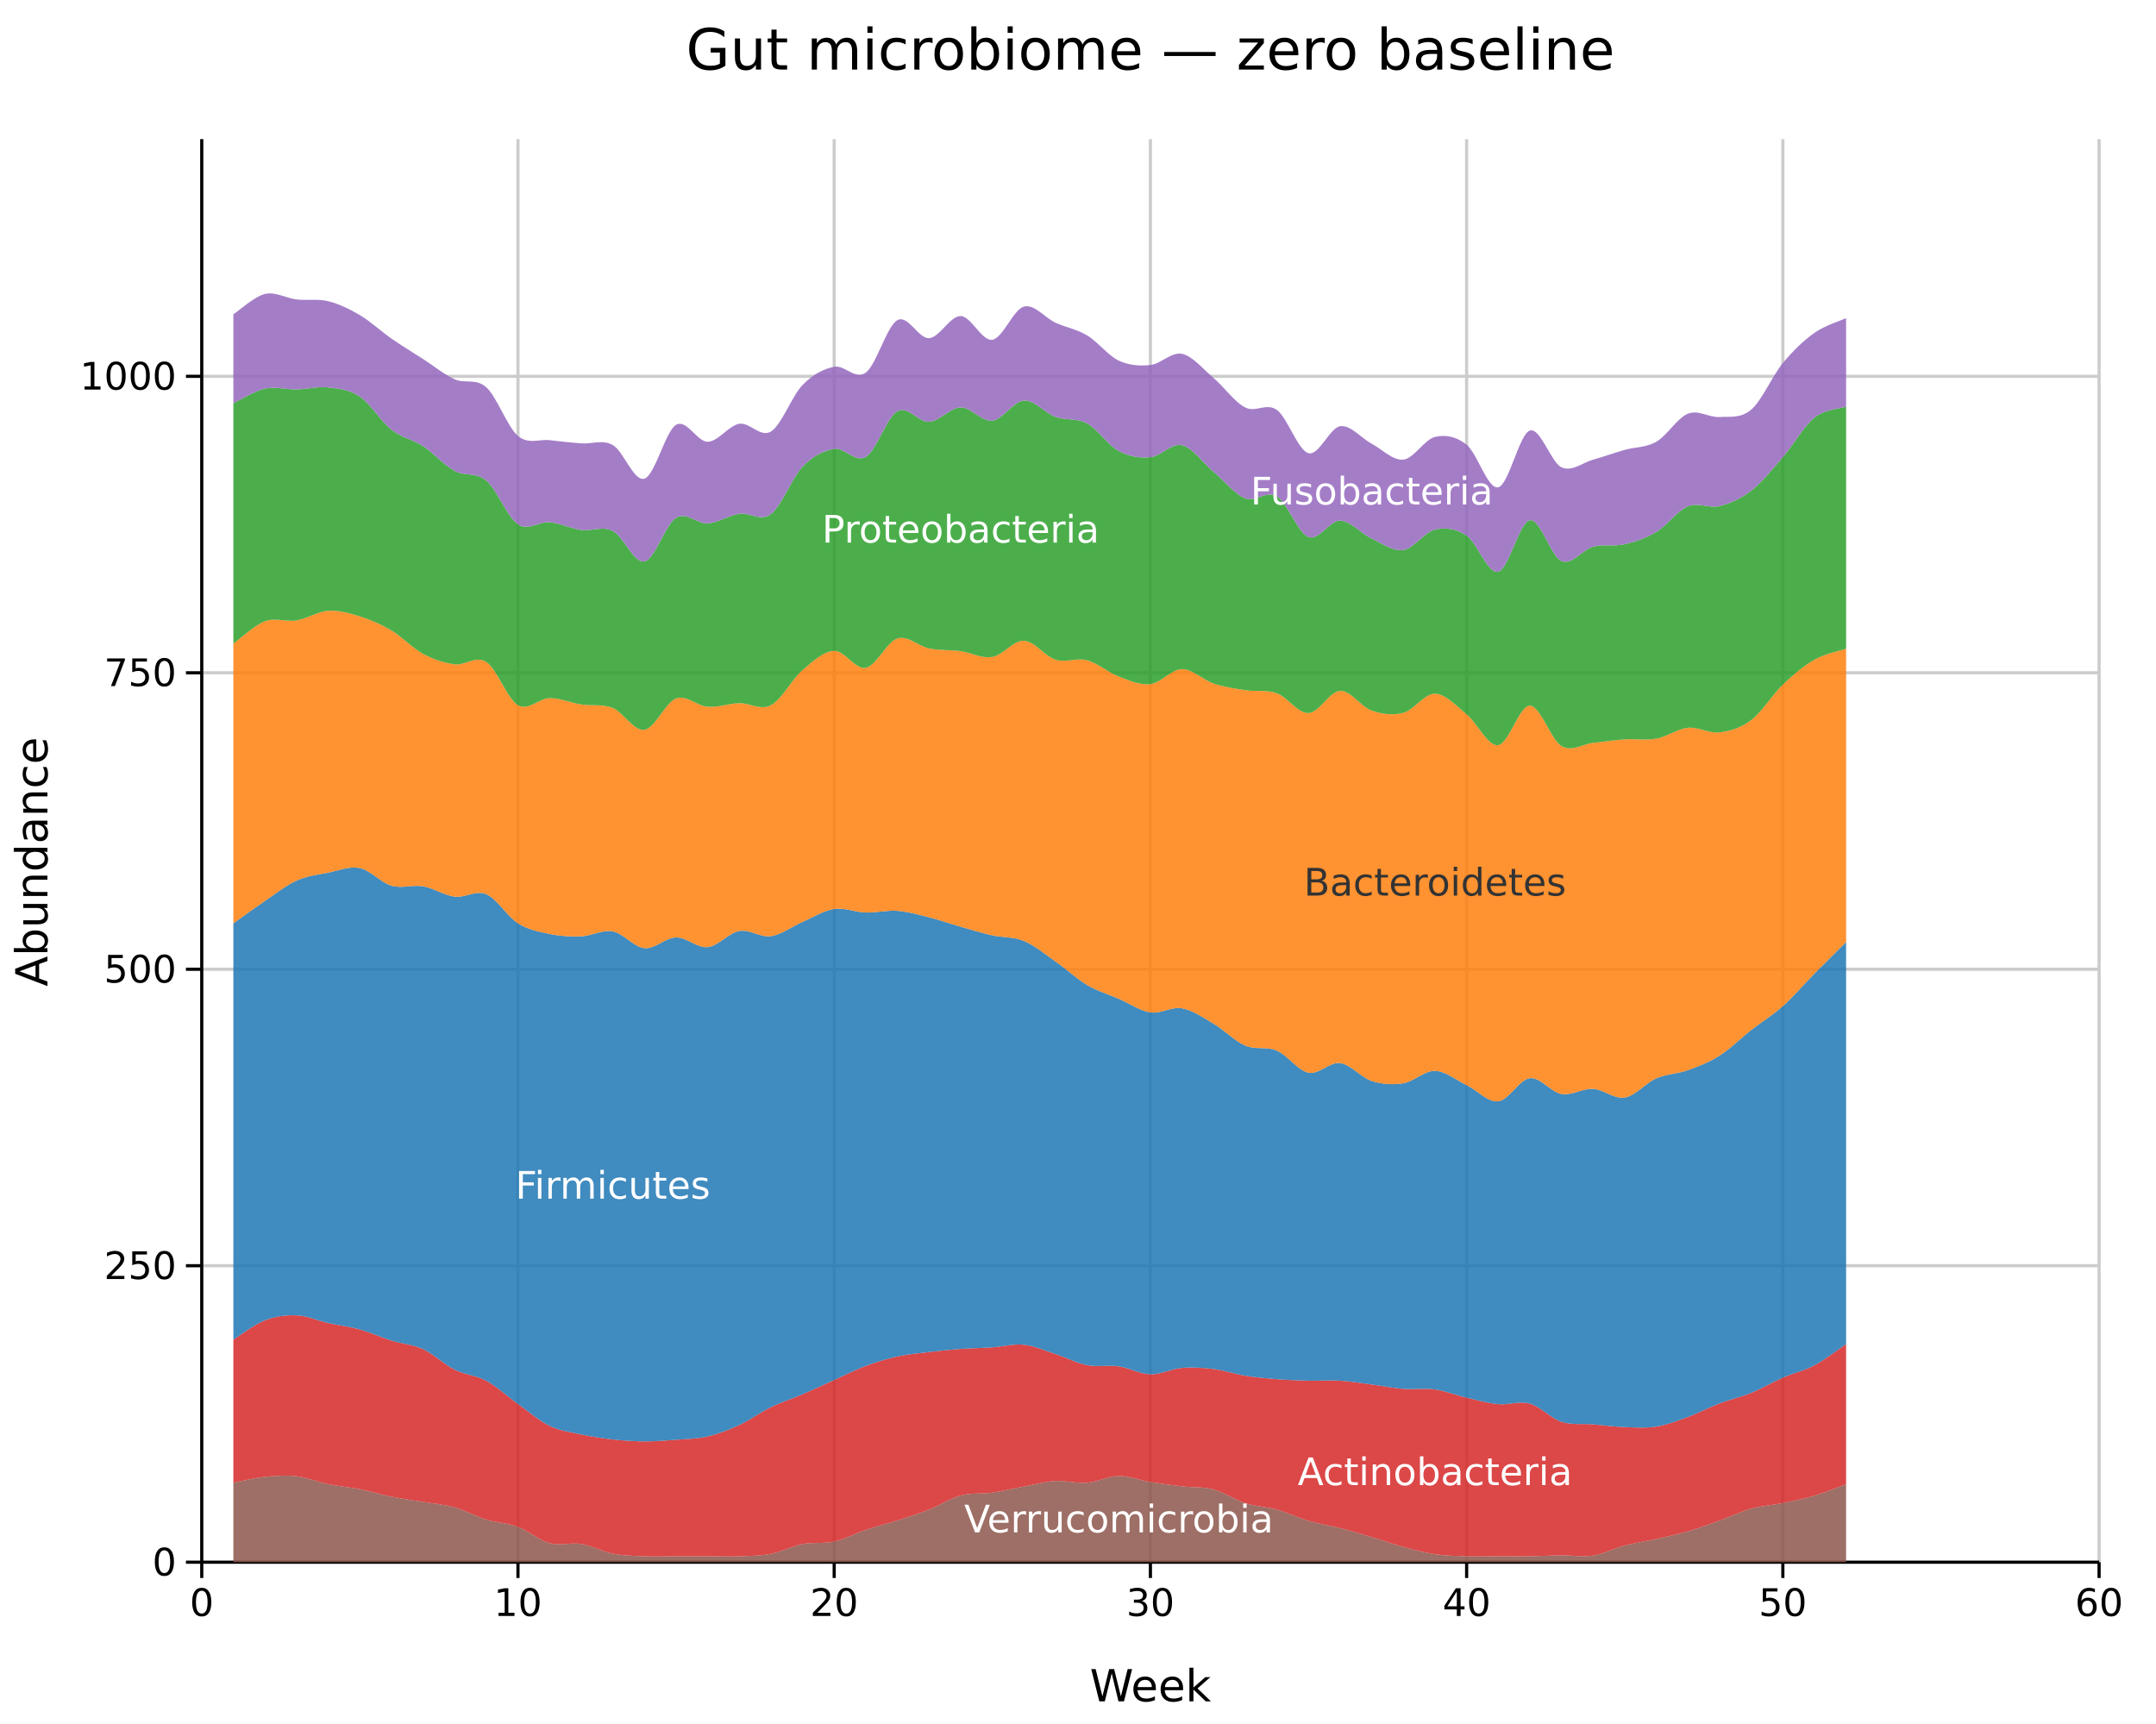
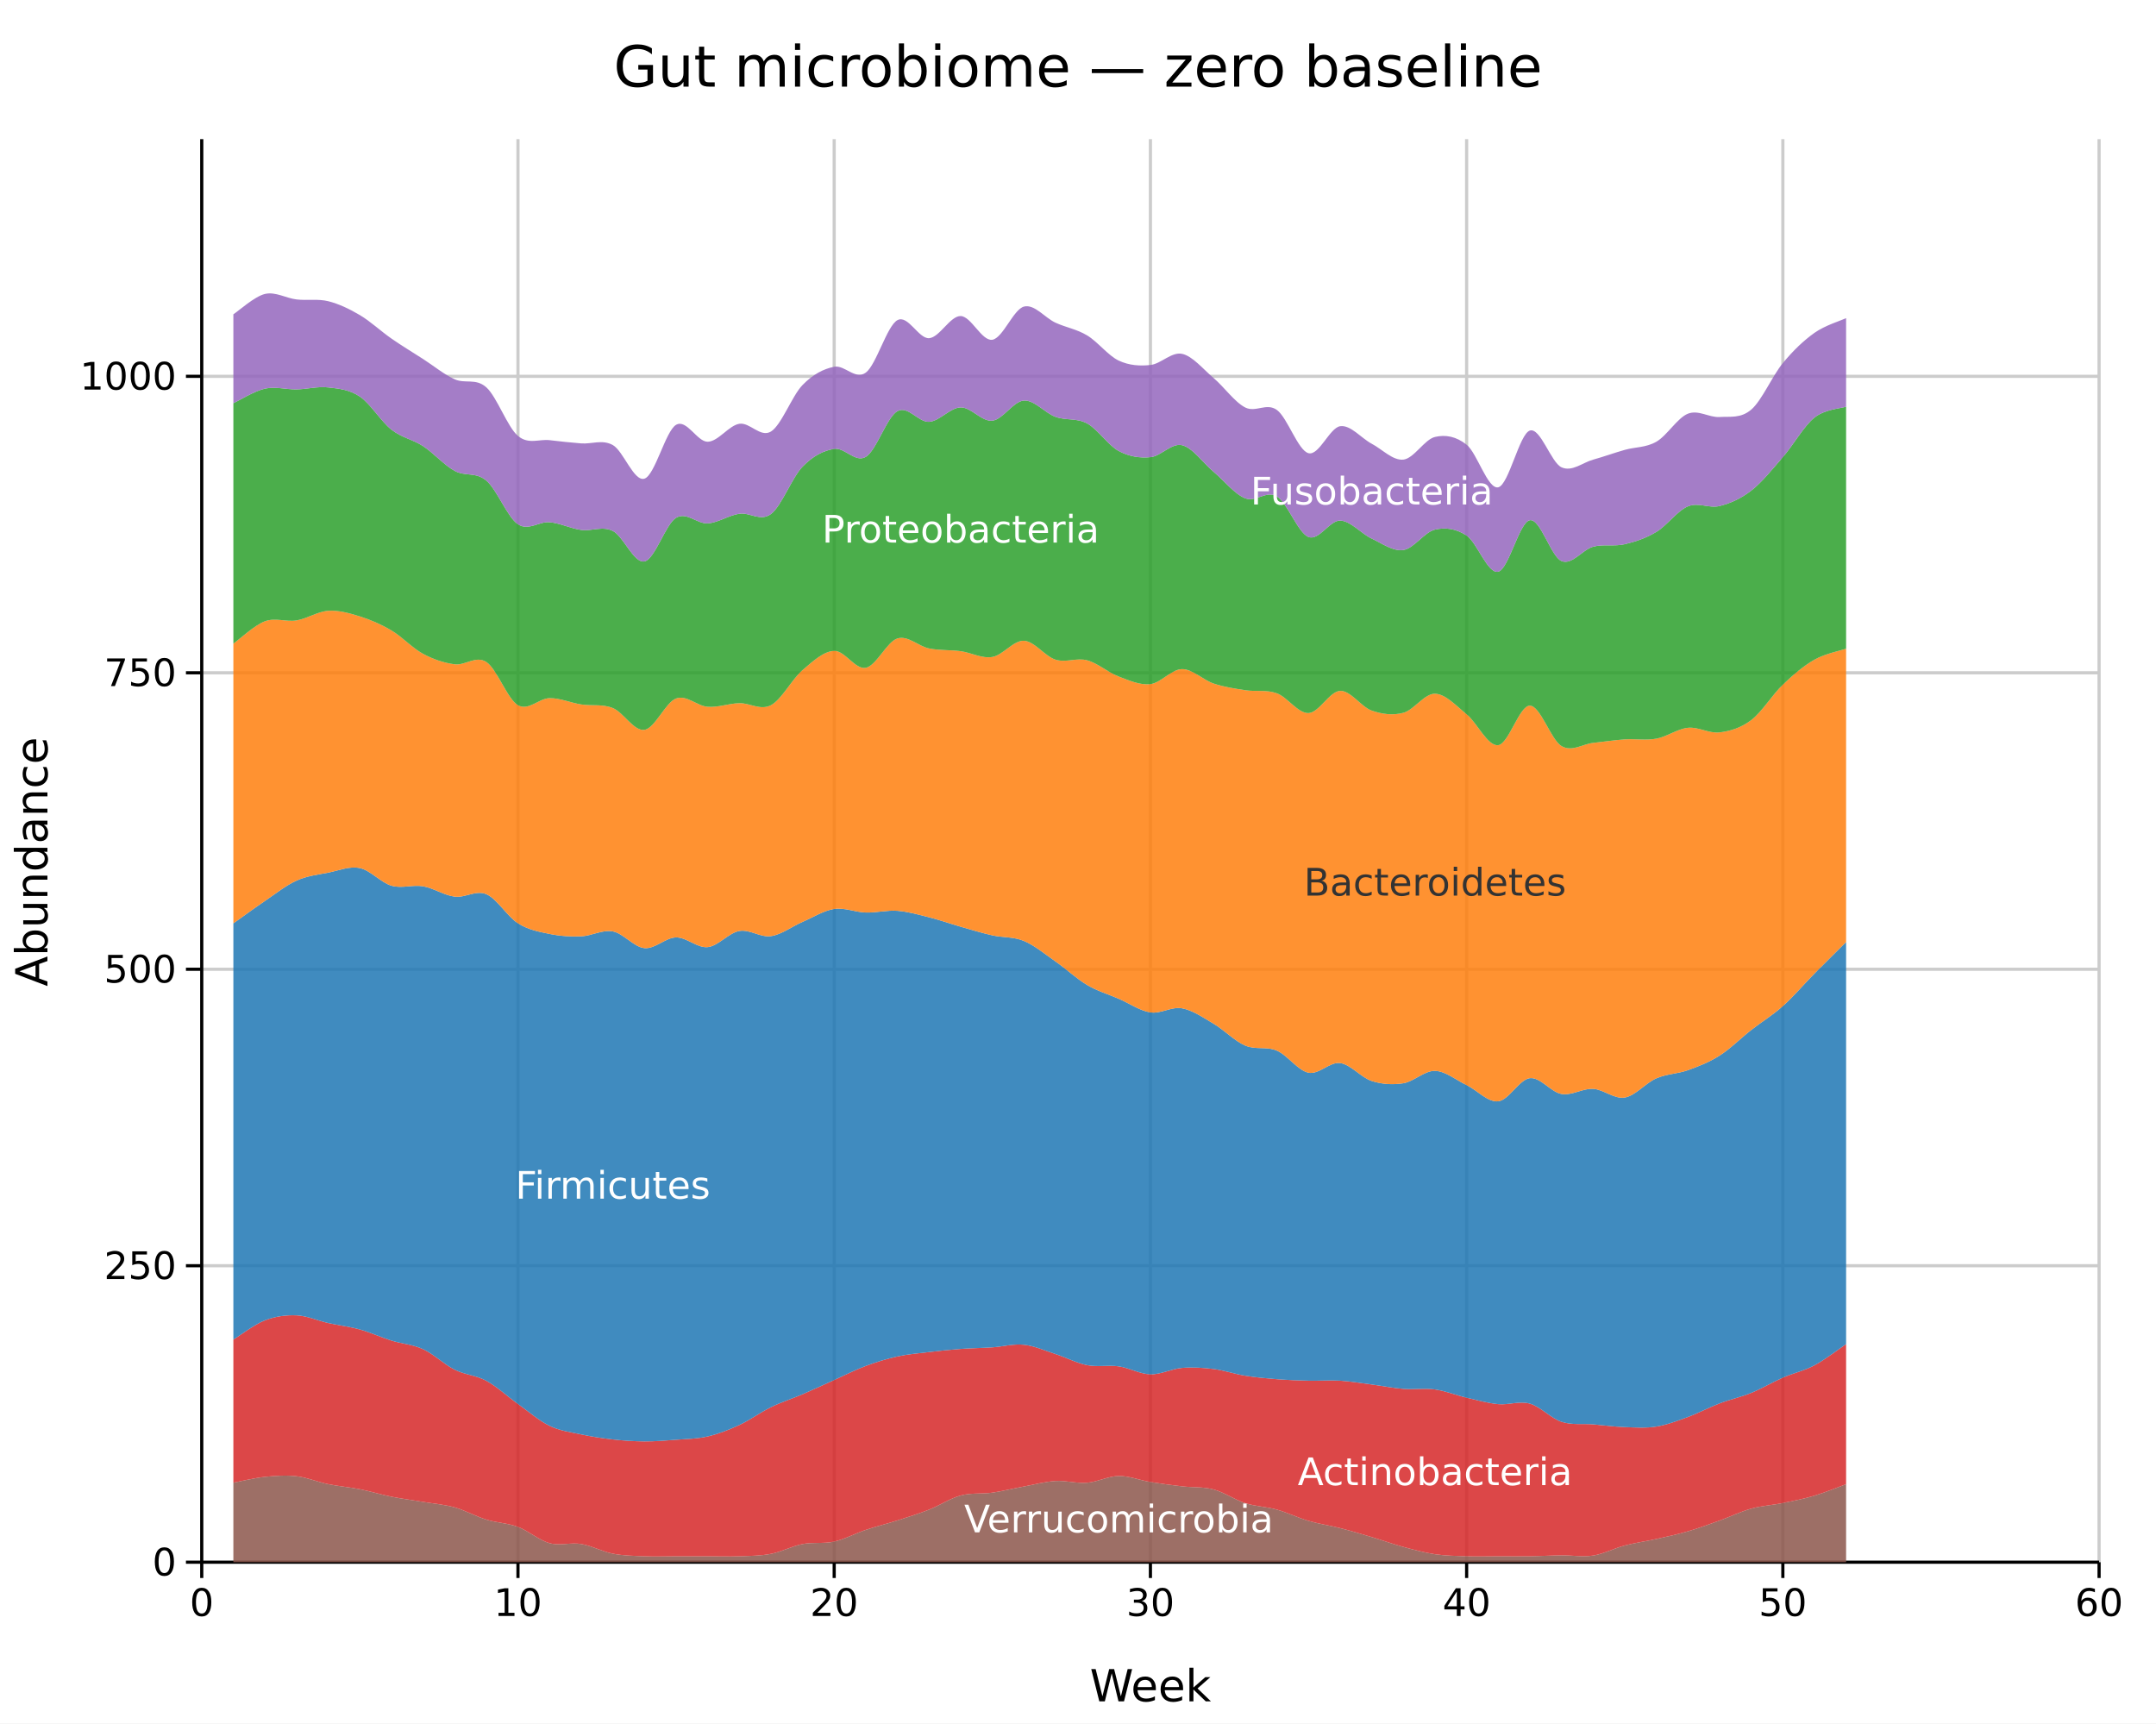
<svg xmlns="http://www.w3.org/2000/svg" width="681.8" height="545" font-family="DejaVu Sans, Liberation Sans, Arial, sans-serif" fill="black">
  <rect width="100%" height="100%" fill="white" />
  <defs>
    <clipPath id="kuva-clip-2">
      <rect x="63.8" y="44" width="600" height="450" />
    </clipPath>
  </defs>
  <line x1="163.8" y1="44" x2="163.8" y2="494" stroke="#cccccc" stroke-width="1" />
  <line x1="263.8" y1="44" x2="263.8" y2="494" stroke="#cccccc" stroke-width="1" />
  <line x1="363.8" y1="44" x2="363.8" y2="494" stroke="#cccccc" stroke-width="1" />
  <line x1="463.8" y1="44" x2="463.8" y2="494" stroke="#cccccc" stroke-width="1" />
  <line x1="563.8" y1="44" x2="563.8" y2="494" stroke="#cccccc" stroke-width="1" />
  <line x1="663.8" y1="44" x2="663.8" y2="494" stroke="#cccccc" stroke-width="1" />
  <line x1="63.8" y1="400.25" x2="663.8" y2="400.25" stroke="#cccccc" stroke-width="1" />
  <line x1="63.8" y1="306.5" x2="663.8" y2="306.5" stroke="#cccccc" stroke-width="1" />
  <line x1="63.8" y1="212.75" x2="663.8" y2="212.75" stroke="#cccccc" stroke-width="1" />
  <line x1="63.8" y1="119" x2="663.8" y2="119" stroke="#cccccc" stroke-width="1" />
  <line x1="63.8" y1="494" x2="663.8" y2="494" stroke="#000000" stroke-width="1" />
  <line x1="63.8" y1="44" x2="63.8" y2="494" stroke="#000000" stroke-width="1" />
  <line x1="63.8" y1="494" x2="63.8" y2="499" stroke="#000000" stroke-width="1" />
  <text x="63.8" y="511" font-size="12" text-anchor="middle">0</text>
  <line x1="163.8" y1="494" x2="163.8" y2="499" stroke="#000000" stroke-width="1" />
  <text x="163.8" y="511" font-size="12" text-anchor="middle">10</text>
  <line x1="263.8" y1="494" x2="263.8" y2="499" stroke="#000000" stroke-width="1" />
  <text x="263.8" y="511" font-size="12" text-anchor="middle">20</text>
  <line x1="363.8" y1="494" x2="363.8" y2="499" stroke="#000000" stroke-width="1" />
  <text x="363.8" y="511" font-size="12" text-anchor="middle">30</text>
  <line x1="463.8" y1="494" x2="463.8" y2="499" stroke="#000000" stroke-width="1" />
  <text x="463.8" y="511" font-size="12" text-anchor="middle">40</text>
  <line x1="563.8" y1="494" x2="563.8" y2="499" stroke="#000000" stroke-width="1" />
  <text x="563.8" y="511" font-size="12" text-anchor="middle">50</text>
  <line x1="663.8" y1="494" x2="663.8" y2="499" stroke="#000000" stroke-width="1" />
  <text x="663.8" y="511" font-size="12" text-anchor="middle">60</text>
  <line x1="58.8" y1="494" x2="63.8" y2="494" stroke="#000000" stroke-width="1" />
  <text x="55.8" y="498.2" font-size="12" text-anchor="end">0</text>
  <line x1="58.8" y1="400.25" x2="63.8" y2="400.25" stroke="#000000" stroke-width="1" />
  <text x="55.8" y="404.45" font-size="12" text-anchor="end">250</text>
  <line x1="58.8" y1="306.5" x2="63.8" y2="306.5" stroke="#000000" stroke-width="1" />
  <text x="55.8" y="310.7" font-size="12" text-anchor="end">500</text>
  <line x1="58.8" y1="212.75" x2="63.8" y2="212.75" stroke="#000000" stroke-width="1" />
  <text x="55.8" y="216.95" font-size="12" text-anchor="end">750</text>
  <line x1="58.8" y1="119" x2="63.8" y2="119" stroke="#000000" stroke-width="1" />
  <text x="55.8" y="123.2" font-size="12" text-anchor="end">1000</text>
  <text x="363.8" y="538" font-size="14" text-anchor="middle">Week</text>
  <text x="15" y="272.5" font-size="14" text-anchor="middle" transform="rotate(-90,15,272.5)">Abundance</text>
-   <text x="363.8" y="22" font-size="18" text-anchor="middle">Gut microbiome — zero baseline</text>
+   <text x="340.9" y="27.4" font-size="18" text-anchor="middle">Gut microbiome — zero baseline</text>
  <g clip-path="url(#kuva-clip-2)">
    <path d="M 73.8 468.86 C 75.47 468.55 80.47 467.35 83.8 467.01 C 87.13 466.67 90.47 466.44 93.8 466.82 C 97.13 467.21 100.47 468.64 103.8 469.32 C 107.13 470.0 110.47 470.26 113.8 470.92 C 117.13 471.58 120.47 472.62 123.8 473.29 C 127.13 473.96 130.47 474.36 133.8 474.93 C 137.13 475.49 140.47 475.74 143.8 476.67 C 147.13 477.61 150.47 479.51 153.8 480.53 C 157.13 481.56 160.47 481.59 163.8 482.84 C 167.13 484.08 170.47 487.07 173.8 487.98 C 177.13 488.88 180.47 487.69 183.8 488.25 C 187.13 488.8 190.47 490.65 193.8 491.3 C 197.13 491.95 200.47 491.99 203.8 492.13 C 207.13 492.26 210.47 492.13 213.8 492.13 C 217.13 492.13 220.47 492.13 223.8 492.13 C 227.13 492.13 230.47 492.25 233.8 492.13 C 237.13 492.0 240.47 492.01 243.8 491.36 C 247.13 490.72 250.47 488.91 253.8 488.26 C 257.13 487.61 260.47 488.23 263.8 487.48 C 267.13 486.73 270.47 484.89 273.8 483.78 C 277.13 482.66 280.47 481.86 283.8 480.79 C 287.13 479.73 290.47 478.69 293.8 477.38 C 297.13 476.07 300.47 473.8 303.8 472.91 C 307.13 472.01 310.47 472.48 313.8 472.01 C 317.13 471.53 320.47 470.67 323.8 470.06 C 327.13 469.45 330.47 468.52 333.8 468.32 C 337.13 468.13 340.47 469.14 343.8 468.87 C 347.13 468.61 350.47 466.78 353.8 466.74 C 357.13 466.71 360.47 468.09 363.8 468.64 C 367.13 469.18 370.47 469.62 373.8 470.01 C 377.13 470.41 380.47 470.11 383.8 471.0 C 387.13 471.89 390.47 474.26 393.8 475.33 C 397.13 476.39 400.47 476.44 403.8 477.37 C 407.13 478.3 410.47 479.95 413.8 480.93 C 417.13 481.9 420.47 482.36 423.8 483.22 C 427.13 484.07 430.47 485.06 433.8 486.06 C 437.13 487.05 440.47 488.27 443.8 489.17 C 447.13 490.08 450.47 490.98 453.8 491.48 C 457.13 491.97 460.47 492.02 463.8 492.13 C 467.13 492.23 470.47 492.13 473.8 492.13 C 477.13 492.13 480.47 492.17 483.8 492.13 C 487.13 492.08 490.47 491.87 493.8 491.83 C 497.13 491.8 500.47 492.42 503.8 491.9 C 507.13 491.38 510.47 489.59 513.8 488.72 C 517.13 487.84 520.47 487.41 523.8 486.66 C 527.13 485.92 530.47 485.2 533.8 484.23 C 537.13 483.26 540.47 482.03 543.8 480.83 C 547.13 479.63 550.47 477.98 553.8 477.06 C 557.13 476.13 560.47 475.98 563.8 475.29 C 567.13 474.61 570.47 473.96 573.8 472.96 C 577.13 471.97 582.13 469.94 583.8 469.33 L 583.8 494.0 C 582.13 494.0 577.13 494.0 573.8 494.0 C 570.47 494.0 567.13 494.0 563.8 494.0 C 560.47 494.0 557.13 494.0 553.8 494.0 C 550.47 494.0 547.13 494.0 543.8 494.0 C 540.47 494.0 537.13 494.0 533.8 494.0 C 530.47 494.0 527.13 494.0 523.8 494.0 C 520.47 494.0 517.13 494.0 513.8 494.0 C 510.47 494.0 507.13 494.0 503.8 494.0 C 500.47 494.0 497.13 494.0 493.8 494.0 C 490.47 494.0 487.13 494.0 483.8 494.0 C 480.47 494.0 477.13 494.0 473.8 494.0 C 470.47 494.0 467.13 494.0 463.8 494.0 C 460.47 494.0 457.13 494.0 453.8 494.0 C 450.47 494.0 447.13 494.0 443.8 494.0 C 440.47 494.0 437.13 494.0 433.8 494.0 C 430.47 494.0 427.13 494.0 423.8 494.0 C 420.47 494.0 417.13 494.0 413.8 494.0 C 410.47 494.0 407.13 494.0 403.8 494.0 C 400.47 494.0 397.13 494.0 393.8 494.0 C 390.47 494.0 387.13 494.0 383.8 494.0 C 380.47 494.0 377.13 494.0 373.8 494.0 C 370.47 494.0 367.13 494.0 363.8 494.0 C 360.47 494.0 357.13 494.0 353.8 494.0 C 350.47 494.0 347.13 494.0 343.8 494.0 C 340.47 494.0 337.13 494.0 333.8 494.0 C 330.47 494.0 327.13 494.0 323.8 494.0 C 320.47 494.0 317.13 494.0 313.8 494.0 C 310.47 494.0 307.13 494.0 303.8 494.0 C 300.47 494.0 297.13 494.0 293.8 494.0 C 290.47 494.0 287.13 494.0 283.8 494.0 C 280.47 494.0 277.13 494.0 273.8 494.0 C 270.47 494.0 267.13 494.0 263.8 494.0 C 260.47 494.0 257.13 494.0 253.8 494.0 C 250.47 494.0 247.13 494.0 243.8 494.0 C 240.47 494.0 237.13 494.0 233.8 494.0 C 230.47 494.0 227.13 494.0 223.8 494.0 C 220.47 494.0 217.13 494.0 213.8 494.0 C 210.47 494.0 207.13 494.0 203.8 494.0 C 200.47 494.0 197.13 494.0 193.8 494.0 C 190.47 494.0 187.13 494.0 183.8 494.0 C 180.47 494.0 177.13 494.0 173.8 494.0 C 170.47 494.0 167.13 494.0 163.8 494.0 C 160.47 494.0 157.13 494.0 153.8 494.0 C 150.47 494.0 147.13 494.0 143.8 494.0 C 140.47 494.0 137.13 494.0 133.8 494.0 C 130.47 494.0 127.13 494.0 123.8 494.0 C 120.47 494.0 117.13 494.0 113.8 494.0 C 110.47 494.0 107.13 494.0 103.8 494.0 C 100.47 494.0 97.13 494.0 93.8 494.0 C 90.47 494.0 87.13 494.0 83.8 494.0 C 80.47 494.0 75.47 494.0 73.8 494.0 Z" stroke="none" stroke-width="0" fill="#8c564b" fill-opacity="0.85" />
    <path d="M 73.8 423.62 C 75.47 422.6 80.47 418.79 83.8 417.51 C 87.13 416.23 90.47 415.8 93.8 415.94 C 97.13 416.08 100.47 417.62 103.8 418.37 C 107.13 419.11 110.47 419.48 113.8 420.41 C 117.13 421.33 120.47 422.88 123.8 423.92 C 127.13 424.96 130.47 425.11 133.8 426.64 C 137.13 428.18 140.47 431.46 143.8 433.13 C 147.13 434.79 150.47 434.84 153.8 436.64 C 157.13 438.45 160.47 441.59 163.8 443.96 C 167.13 446.33 170.47 449.28 173.8 450.88 C 177.13 452.49 180.47 452.87 183.8 453.59 C 187.13 454.3 190.47 454.81 193.8 455.18 C 197.13 455.55 200.47 455.78 203.8 455.8 C 207.13 455.82 210.47 455.54 213.8 455.28 C 217.13 455.02 220.47 455.01 223.8 454.23 C 227.13 453.46 230.47 452.16 233.8 450.62 C 237.13 449.08 240.47 446.6 243.8 444.98 C 247.13 443.35 250.47 442.32 253.8 440.89 C 257.13 439.46 260.47 437.88 263.8 436.39 C 267.13 434.89 270.47 433.17 273.8 431.93 C 277.13 430.69 280.47 429.67 283.8 428.94 C 287.13 428.21 290.47 427.95 293.8 427.55 C 297.13 427.15 300.47 426.81 303.8 426.56 C 307.13 426.31 310.47 426.28 313.8 426.06 C 317.13 425.84 320.47 424.88 323.8 425.24 C 327.13 425.59 330.47 427.11 333.8 428.18 C 337.13 429.26 340.47 431.04 343.8 431.69 C 347.13 432.34 350.47 431.59 353.8 432.07 C 357.13 432.55 360.47 434.5 363.8 434.59 C 367.13 434.67 370.47 432.84 373.8 432.56 C 377.13 432.28 380.47 432.5 383.8 432.91 C 387.13 433.33 390.47 434.5 393.8 435.03 C 397.13 435.57 400.47 435.87 403.8 436.13 C 407.13 436.39 410.47 436.52 413.8 436.6 C 417.13 436.68 420.47 436.4 423.8 436.6 C 427.13 436.8 430.47 437.38 433.8 437.81 C 437.13 438.24 440.47 438.93 443.8 439.19 C 447.13 439.45 450.47 438.91 453.8 439.37 C 457.13 439.84 460.47 441.2 463.8 441.98 C 467.13 442.75 470.47 443.71 473.8 444.02 C 477.13 444.34 480.47 442.93 483.8 443.86 C 487.13 444.79 490.47 448.51 493.8 449.6 C 497.13 450.69 500.47 450.13 503.8 450.41 C 507.13 450.69 510.47 451.16 513.8 451.28 C 517.13 451.4 520.47 451.65 523.8 451.11 C 527.13 450.58 530.47 449.29 533.8 448.07 C 537.13 446.84 540.47 445.04 543.8 443.78 C 547.13 442.51 550.47 441.82 553.8 440.46 C 557.13 439.1 560.47 437.09 563.8 435.64 C 567.13 434.18 570.47 433.51 573.8 431.74 C 577.13 429.97 582.13 426.15 583.8 425.03 L 583.8 469.33 C 582.13 469.94 577.13 471.97 573.8 472.96 C 570.47 473.96 567.13 474.61 563.8 475.29 C 560.47 475.98 557.13 476.13 553.8 477.06 C 550.47 477.98 547.13 479.63 543.8 480.83 C 540.47 482.03 537.13 483.26 533.8 484.23 C 530.47 485.2 527.13 485.92 523.8 486.66 C 520.47 487.41 517.13 487.84 513.8 488.72 C 510.47 489.59 507.13 491.38 503.8 491.9 C 500.47 492.42 497.13 491.8 493.8 491.83 C 490.47 491.87 487.13 492.08 483.8 492.13 C 480.47 492.17 477.13 492.13 473.8 492.13 C 470.47 492.13 467.13 492.23 463.8 492.13 C 460.47 492.02 457.13 491.97 453.8 491.48 C 450.47 490.98 447.13 490.08 443.8 489.17 C 440.47 488.27 437.13 487.05 433.8 486.06 C 430.47 485.06 427.13 484.07 423.8 483.22 C 420.47 482.36 417.13 481.9 413.8 480.93 C 410.47 479.95 407.13 478.3 403.8 477.37 C 400.47 476.44 397.13 476.39 393.8 475.33 C 390.47 474.26 387.13 471.89 383.8 471.0 C 380.47 470.11 377.13 470.41 373.8 470.01 C 370.47 469.62 367.13 469.18 363.8 468.64 C 360.47 468.09 357.13 466.71 353.8 466.74 C 350.47 466.78 347.13 468.61 343.8 468.87 C 340.47 469.14 337.13 468.13 333.8 468.32 C 330.47 468.52 327.13 469.45 323.8 470.06 C 320.47 470.67 317.13 471.53 313.8 472.01 C 310.47 472.48 307.13 472.01 303.8 472.91 C 300.47 473.8 297.13 476.07 293.8 477.38 C 290.47 478.69 287.13 479.73 283.8 480.79 C 280.47 481.86 277.13 482.66 273.8 483.78 C 270.47 484.89 267.13 486.73 263.8 487.48 C 260.47 488.23 257.13 487.61 253.8 488.26 C 250.47 488.91 247.13 490.72 243.8 491.36 C 240.47 492.01 237.13 492.0 233.8 492.13 C 230.47 492.25 227.13 492.13 223.8 492.13 C 220.47 492.13 217.13 492.13 213.8 492.13 C 210.47 492.13 207.13 492.26 203.8 492.13 C 200.47 491.99 197.13 491.95 193.8 491.3 C 190.47 490.65 187.13 488.8 183.8 488.25 C 180.47 487.69 177.13 488.88 173.8 487.98 C 170.47 487.07 167.13 484.08 163.8 482.84 C 160.47 481.59 157.13 481.56 153.8 480.53 C 150.47 479.51 147.13 477.61 143.8 476.67 C 140.47 475.74 137.13 475.49 133.8 474.93 C 130.47 474.36 127.13 473.96 123.8 473.29 C 120.47 472.62 117.13 471.58 113.8 470.92 C 110.47 470.26 107.13 470.0 103.8 469.32 C 100.47 468.64 97.13 467.21 93.8 466.82 C 90.47 466.44 87.13 466.67 83.8 467.01 C 80.47 467.35 75.47 468.55 73.8 468.86 Z" stroke="none" stroke-width="0" fill="#d62728" fill-opacity="0.85" />
    <path d="M 73.8 291.99 C 75.47 290.81 80.47 287.15 83.8 284.89 C 87.13 282.64 90.47 279.95 93.8 278.46 C 97.13 276.96 100.47 276.6 103.8 275.95 C 107.13 275.29 110.47 273.82 113.8 274.51 C 117.13 275.2 120.47 279.12 123.8 280.08 C 127.13 281.04 130.47 279.7 133.8 280.27 C 137.13 280.85 140.47 283.13 143.8 283.54 C 147.13 283.96 150.47 281.37 153.8 282.77 C 157.13 284.18 160.47 289.88 163.8 291.97 C 167.13 294.07 170.47 294.64 173.8 295.33 C 177.13 296.02 180.47 296.22 183.8 296.09 C 187.13 295.95 190.47 293.91 193.8 294.53 C 197.13 295.15 200.47 299.5 203.8 299.82 C 207.13 300.14 210.47 296.49 213.8 296.43 C 217.13 296.38 220.47 299.84 223.8 299.5 C 227.13 299.16 230.47 294.97 233.8 294.4 C 237.13 293.82 240.47 296.51 243.8 296.03 C 247.13 295.55 250.47 292.96 253.8 291.52 C 257.13 290.09 260.47 287.93 263.8 287.44 C 267.13 286.94 270.47 288.47 273.8 288.56 C 277.13 288.66 280.47 287.77 283.8 288.02 C 287.13 288.27 290.47 289.23 293.8 290.07 C 297.13 290.91 300.47 292.09 303.8 293.05 C 307.13 294.0 310.47 295.03 313.8 295.78 C 317.13 296.53 320.47 296.17 323.8 297.55 C 327.13 298.93 330.47 301.73 333.8 304.05 C 337.13 306.37 340.47 309.52 343.8 311.49 C 347.13 313.45 350.47 314.4 353.8 315.84 C 357.13 317.28 360.47 319.64 363.8 320.14 C 367.13 320.64 370.47 318.25 373.8 318.85 C 377.13 319.45 380.47 321.77 383.8 323.74 C 387.13 325.71 390.47 329.23 393.8 330.64 C 397.13 332.06 400.47 330.81 403.8 332.24 C 407.13 333.67 410.47 338.56 413.8 339.21 C 417.13 339.87 420.47 335.72 423.8 336.16 C 427.13 336.6 430.47 340.77 433.8 341.84 C 437.13 342.9 440.47 343.08 443.8 342.55 C 447.13 342.01 450.47 338.53 453.8 338.63 C 457.13 338.72 460.47 341.54 463.8 343.14 C 467.13 344.75 470.47 348.62 473.8 348.26 C 477.13 347.89 480.47 341.33 483.8 340.94 C 487.13 340.56 490.47 345.38 493.8 345.94 C 497.13 346.5 500.47 344.13 503.8 344.32 C 507.13 344.51 510.47 347.62 513.8 347.07 C 517.13 346.51 520.47 342.44 523.8 340.99 C 527.13 339.55 530.47 339.6 533.8 338.41 C 537.13 337.21 540.47 335.92 543.8 333.8 C 547.13 331.69 550.47 328.32 553.8 325.71 C 557.13 323.1 560.47 321.12 563.8 318.15 C 567.13 315.17 570.47 311.23 573.8 307.85 C 577.13 304.48 582.13 299.55 583.8 297.89 L 583.8 425.03 C 582.13 426.15 577.13 429.97 573.8 431.74 C 570.47 433.51 567.13 434.18 563.8 435.64 C 560.47 437.09 557.13 439.1 553.8 440.46 C 550.47 441.82 547.13 442.51 543.8 443.78 C 540.47 445.04 537.13 446.84 533.8 448.07 C 530.47 449.29 527.13 450.58 523.8 451.11 C 520.47 451.65 517.13 451.4 513.8 451.28 C 510.47 451.16 507.13 450.69 503.8 450.41 C 500.47 450.13 497.13 450.69 493.8 449.6 C 490.47 448.51 487.13 444.79 483.8 443.86 C 480.47 442.93 477.13 444.34 473.8 444.02 C 470.47 443.71 467.13 442.75 463.8 441.98 C 460.47 441.2 457.13 439.84 453.8 439.37 C 450.47 438.91 447.13 439.45 443.8 439.19 C 440.47 438.93 437.13 438.24 433.8 437.81 C 430.47 437.38 427.13 436.8 423.8 436.6 C 420.47 436.4 417.13 436.68 413.8 436.6 C 410.47 436.52 407.13 436.39 403.8 436.13 C 400.47 435.87 397.13 435.57 393.8 435.03 C 390.47 434.5 387.13 433.33 383.8 432.91 C 380.47 432.5 377.13 432.28 373.8 432.56 C 370.47 432.84 367.13 434.67 363.8 434.59 C 360.47 434.5 357.13 432.55 353.8 432.07 C 350.47 431.59 347.13 432.34 343.8 431.69 C 340.47 431.04 337.13 429.26 333.8 428.18 C 330.47 427.11 327.13 425.59 323.8 425.24 C 320.47 424.88 317.13 425.84 313.8 426.06 C 310.47 426.28 307.13 426.31 303.8 426.56 C 300.47 426.81 297.13 427.15 293.8 427.55 C 290.47 427.95 287.13 428.21 283.8 428.94 C 280.47 429.67 277.13 430.69 273.8 431.93 C 270.47 433.17 267.13 434.89 263.8 436.39 C 260.47 437.88 257.13 439.46 253.8 440.89 C 250.47 442.32 247.13 443.35 243.8 444.98 C 240.47 446.6 237.13 449.08 233.8 450.62 C 230.47 452.16 227.13 453.46 223.8 454.23 C 220.47 455.01 217.13 455.02 213.8 455.28 C 210.47 455.54 207.13 455.82 203.8 455.8 C 200.47 455.78 197.13 455.55 193.8 455.18 C 190.47 454.81 187.13 454.3 183.8 453.59 C 180.47 452.87 177.13 452.49 173.8 450.88 C 170.47 449.28 167.13 446.33 163.8 443.96 C 160.47 441.59 157.13 438.45 153.8 436.64 C 150.47 434.84 147.13 434.79 143.8 433.13 C 140.47 431.46 137.13 428.18 133.8 426.64 C 130.47 425.11 127.13 424.96 123.8 423.92 C 120.47 422.88 117.13 421.33 113.8 420.41 C 110.47 419.48 107.13 419.11 103.8 418.37 C 100.47 417.62 97.13 416.08 93.8 415.94 C 90.47 415.8 87.13 416.23 83.8 417.51 C 80.47 418.79 75.47 422.6 73.8 423.62 Z" stroke="none" stroke-width="0" fill="#1f77b4" fill-opacity="0.85" />
    <path d="M 73.8 203.54 C 75.47 202.36 80.47 197.68 83.8 196.45 C 87.13 195.23 90.47 196.74 93.8 196.18 C 97.13 195.63 100.47 193.36 103.8 193.15 C 107.13 192.94 110.47 193.88 113.8 194.92 C 117.13 195.96 120.47 197.4 123.8 199.37 C 127.13 201.34 130.47 204.98 133.8 206.76 C 137.13 208.54 140.47 209.64 143.8 210.07 C 147.13 210.5 150.47 207.18 153.8 209.34 C 157.13 211.49 160.47 221.09 163.8 223.0 C 167.13 224.9 170.47 220.81 173.8 220.77 C 177.13 220.73 180.47 222.24 183.8 222.76 C 187.13 223.28 190.47 222.56 193.8 223.9 C 197.13 225.24 200.47 231.3 203.8 230.79 C 207.13 230.29 210.47 222.09 213.8 220.88 C 217.13 219.66 220.47 223.26 223.8 223.5 C 227.13 223.75 230.47 222.44 233.8 222.36 C 237.13 222.28 240.47 224.74 243.8 223.0 C 247.13 221.25 250.47 214.75 253.8 211.89 C 257.13 209.03 260.47 205.94 263.8 205.82 C 267.13 205.7 270.47 211.83 273.8 211.18 C 277.13 210.52 280.47 202.91 283.8 201.89 C 287.13 200.87 290.47 204.38 293.8 205.05 C 297.13 205.72 300.47 205.47 303.8 205.92 C 307.13 206.37 310.47 208.3 313.8 207.75 C 317.13 207.2 320.47 202.48 323.8 202.62 C 327.13 202.76 330.47 207.56 333.8 208.6 C 337.13 209.63 340.47 207.91 343.8 208.8 C 347.13 209.7 350.47 212.68 353.8 213.94 C 357.13 215.19 360.47 216.72 363.8 216.33 C 367.13 215.94 370.47 211.62 373.8 211.59 C 377.13 211.56 380.47 215.04 383.8 216.15 C 387.13 217.26 390.47 217.74 393.8 218.26 C 397.13 218.77 400.47 218.03 403.8 219.24 C 407.13 220.45 410.47 225.62 413.8 225.49 C 417.13 225.36 420.47 218.6 423.8 218.47 C 427.13 218.33 430.47 223.55 433.8 224.71 C 437.13 225.86 440.47 226.29 443.8 225.4 C 447.13 224.51 450.47 219.29 453.8 219.37 C 457.13 219.45 460.47 223.16 463.8 225.87 C 467.13 228.58 470.47 236.09 473.8 235.64 C 477.13 235.18 480.47 223.09 483.8 223.14 C 487.13 223.18 490.47 233.96 493.8 235.92 C 497.13 237.88 500.47 235.27 503.8 234.92 C 507.13 234.57 510.47 234.04 513.8 233.81 C 517.13 233.59 520.47 234.19 523.8 233.58 C 527.13 232.97 530.47 230.47 533.8 230.14 C 537.13 229.81 540.47 232.0 543.8 231.6 C 547.13 231.19 550.47 230.22 553.8 227.71 C 557.13 225.19 560.47 219.68 563.8 216.5 C 567.13 213.31 570.47 210.49 573.8 208.6 C 577.13 206.71 582.13 205.71 583.8 205.14 L 583.8 297.89 C 582.13 299.55 577.13 304.48 573.8 307.85 C 570.47 311.23 567.13 315.17 563.8 318.15 C 560.47 321.12 557.13 323.1 553.8 325.71 C 550.47 328.32 547.13 331.69 543.8 333.8 C 540.47 335.92 537.13 337.21 533.8 338.41 C 530.47 339.6 527.13 339.55 523.8 340.99 C 520.47 342.44 517.13 346.51 513.8 347.07 C 510.47 347.62 507.13 344.51 503.8 344.32 C 500.47 344.13 497.13 346.5 493.8 345.94 C 490.47 345.38 487.13 340.56 483.8 340.94 C 480.47 341.33 477.13 347.89 473.8 348.26 C 470.47 348.62 467.13 344.75 463.8 343.14 C 460.47 341.54 457.13 338.72 453.8 338.63 C 450.47 338.53 447.13 342.01 443.8 342.55 C 440.47 343.08 437.13 342.9 433.8 341.84 C 430.47 340.77 427.13 336.6 423.8 336.16 C 420.47 335.72 417.13 339.87 413.8 339.21 C 410.47 338.56 407.13 333.67 403.8 332.24 C 400.47 330.81 397.13 332.06 393.8 330.64 C 390.47 329.23 387.13 325.71 383.8 323.74 C 380.47 321.77 377.13 319.45 373.8 318.85 C 370.47 318.25 367.13 320.64 363.8 320.14 C 360.47 319.64 357.13 317.28 353.8 315.84 C 350.47 314.4 347.13 313.45 343.8 311.49 C 340.47 309.52 337.13 306.37 333.8 304.05 C 330.47 301.73 327.13 298.93 323.8 297.55 C 320.47 296.17 317.13 296.53 313.8 295.78 C 310.47 295.03 307.13 294.0 303.8 293.05 C 300.47 292.09 297.13 290.91 293.8 290.07 C 290.47 289.23 287.13 288.27 283.8 288.02 C 280.47 287.77 277.13 288.66 273.8 288.56 C 270.47 288.47 267.13 286.94 263.8 287.44 C 260.47 287.93 257.13 290.09 253.8 291.52 C 250.47 292.96 247.13 295.55 243.8 296.03 C 240.47 296.51 237.13 293.82 233.8 294.4 C 230.47 294.97 227.13 299.16 223.8 299.5 C 220.47 299.84 217.13 296.38 213.8 296.43 C 210.47 296.49 207.13 300.14 203.8 299.82 C 200.47 299.5 197.13 295.15 193.8 294.53 C 190.47 293.91 187.13 295.95 183.8 296.09 C 180.47 296.22 177.13 296.02 173.8 295.33 C 170.47 294.64 167.13 294.07 163.8 291.97 C 160.47 289.88 157.13 284.18 153.8 282.77 C 150.47 281.37 147.13 283.96 143.8 283.54 C 140.47 283.13 137.13 280.85 133.8 280.27 C 130.47 279.7 127.13 281.04 123.8 280.08 C 120.47 279.12 117.13 275.2 113.8 274.51 C 110.47 273.82 107.13 275.29 103.8 275.95 C 100.47 276.6 97.13 276.96 93.8 278.46 C 90.47 279.95 87.13 282.64 83.8 284.89 C 80.47 287.15 75.47 290.81 73.8 291.99 Z" stroke="none" stroke-width="0" fill="#ff7f0e" fill-opacity="0.85" />
    <path d="M 73.8 127.51 C 75.47 126.74 80.47 123.62 83.8 122.89 C 87.13 122.16 90.47 123.19 93.8 123.13 C 97.13 123.07 100.47 122.13 103.8 122.51 C 107.13 122.89 110.47 123.18 113.8 125.41 C 117.13 127.64 120.47 133.26 123.8 135.87 C 127.13 138.48 130.47 138.91 133.8 141.08 C 137.13 143.26 140.47 147.1 143.8 148.91 C 147.13 150.73 150.47 149.16 153.8 151.98 C 157.13 154.79 160.47 163.59 163.8 165.79 C 167.13 167.98 170.47 164.84 173.8 165.14 C 177.13 165.43 180.47 167.12 183.8 167.58 C 187.13 168.04 190.47 166.24 193.8 167.9 C 197.13 169.56 200.47 178.22 203.8 177.53 C 207.13 176.84 210.47 165.74 213.8 163.74 C 217.13 161.73 220.47 165.72 223.8 165.5 C 227.13 165.29 230.47 162.94 233.8 162.45 C 237.13 161.96 240.47 165.03 243.8 162.55 C 247.13 160.07 250.47 151.0 253.8 147.56 C 257.13 144.13 260.47 142.46 263.8 141.94 C 267.13 141.43 270.47 146.45 273.8 144.47 C 277.13 142.48 280.47 131.85 283.8 130.01 C 287.13 128.16 290.47 133.59 293.8 133.39 C 297.13 133.19 300.47 128.89 303.8 128.83 C 307.13 128.77 310.47 133.39 313.8 133.03 C 317.13 132.67 320.47 126.87 323.8 126.66 C 327.13 126.46 330.47 130.62 333.8 131.82 C 337.13 133.03 340.47 132.11 343.8 133.91 C 347.13 135.71 350.47 140.85 353.8 142.63 C 357.13 144.4 360.47 144.88 363.8 144.57 C 367.13 144.26 370.47 140.01 373.8 140.78 C 377.13 141.55 380.47 146.41 383.8 149.21 C 387.13 152.01 390.47 156.28 393.8 157.58 C 397.13 158.87 400.47 154.95 403.8 156.98 C 407.13 159.02 410.47 168.53 413.8 169.8 C 417.13 171.07 420.47 164.53 423.8 164.62 C 427.13 164.7 430.47 168.77 433.8 170.32 C 437.13 171.87 440.47 174.4 443.8 173.92 C 447.13 173.45 450.47 168.23 453.8 167.47 C 457.13 166.71 460.47 167.15 463.8 169.37 C 467.13 171.59 470.47 181.6 473.8 180.78 C 477.13 179.97 480.47 165.06 483.8 164.5 C 487.13 163.94 490.47 176.02 493.8 177.41 C 497.13 178.81 500.47 173.77 503.8 172.88 C 507.13 171.99 510.47 172.87 513.8 172.09 C 517.13 171.31 520.47 170.2 523.8 168.2 C 527.13 166.2 530.47 161.47 533.8 160.11 C 537.13 158.74 540.47 160.84 543.8 160.01 C 547.13 159.18 550.47 157.72 553.8 155.14 C 557.13 152.56 560.47 148.4 563.8 144.55 C 567.13 140.7 570.47 134.7 573.8 132.04 C 577.13 129.38 582.13 129.17 583.8 128.6 L 583.8 205.14 C 582.13 205.71 577.13 206.71 573.8 208.6 C 570.47 210.49 567.13 213.31 563.8 216.5 C 560.47 219.68 557.13 225.19 553.8 227.71 C 550.47 230.22 547.13 231.19 543.8 231.6 C 540.47 232.0 537.13 229.81 533.8 230.14 C 530.47 230.47 527.13 232.97 523.8 233.58 C 520.47 234.19 517.13 233.59 513.8 233.81 C 510.47 234.04 507.13 234.57 503.8 234.92 C 500.47 235.27 497.13 237.88 493.8 235.92 C 490.47 233.96 487.13 223.18 483.8 223.14 C 480.47 223.09 477.13 235.18 473.8 235.64 C 470.47 236.09 467.13 228.58 463.8 225.87 C 460.47 223.16 457.13 219.45 453.8 219.37 C 450.47 219.29 447.13 224.51 443.8 225.4 C 440.47 226.29 437.13 225.86 433.8 224.71 C 430.47 223.55 427.13 218.33 423.8 218.47 C 420.47 218.6 417.13 225.36 413.8 225.49 C 410.47 225.62 407.13 220.45 403.8 219.24 C 400.47 218.03 397.13 218.77 393.8 218.26 C 390.47 217.74 387.13 217.26 383.8 216.15 C 380.47 215.04 377.13 211.56 373.8 211.59 C 370.47 211.62 367.13 215.94 363.8 216.33 C 360.47 216.72 357.13 215.19 353.8 213.94 C 350.47 212.68 347.13 209.7 343.8 208.8 C 340.47 207.91 337.13 209.63 333.8 208.6 C 330.47 207.56 327.13 202.76 323.8 202.62 C 320.47 202.48 317.13 207.2 313.8 207.75 C 310.47 208.3 307.13 206.37 303.8 205.92 C 300.47 205.47 297.13 205.72 293.8 205.05 C 290.47 204.38 287.13 200.87 283.8 201.89 C 280.47 202.91 277.13 210.52 273.8 211.18 C 270.47 211.83 267.13 205.7 263.8 205.82 C 260.47 205.94 257.13 209.03 253.8 211.89 C 250.47 214.75 247.13 221.25 243.8 223.0 C 240.47 224.74 237.13 222.28 233.8 222.36 C 230.47 222.44 227.13 223.75 223.8 223.5 C 220.47 223.26 217.13 219.66 213.8 220.88 C 210.47 222.09 207.13 230.29 203.8 230.79 C 200.47 231.3 197.13 225.24 193.8 223.9 C 190.47 222.56 187.13 223.28 183.8 222.76 C 180.47 222.24 177.13 220.73 173.8 220.77 C 170.47 220.81 167.13 224.9 163.8 223.0 C 160.47 221.09 157.13 211.49 153.8 209.34 C 150.47 207.18 147.13 210.5 143.8 210.07 C 140.47 209.64 137.13 208.54 133.8 206.76 C 130.47 204.98 127.13 201.34 123.8 199.37 C 120.47 197.4 117.13 195.96 113.8 194.92 C 110.47 193.88 107.13 192.94 103.8 193.15 C 100.47 193.36 97.13 195.63 93.8 196.18 C 90.47 196.74 87.13 195.23 83.8 196.45 C 80.47 197.68 75.47 202.36 73.8 203.54 Z" stroke="none" stroke-width="0" fill="#2ca02c" fill-opacity="0.85" />
    <path d="M 73.8 99.39 C 75.47 98.32 80.47 93.74 83.8 92.95 C 87.13 92.17 90.47 94.31 93.8 94.69 C 97.13 95.08 100.47 94.43 103.8 95.25 C 107.13 96.08 110.47 97.67 113.8 99.64 C 117.13 101.61 120.47 104.76 123.8 107.07 C 127.13 109.39 130.47 111.38 133.8 113.53 C 137.13 115.67 140.47 118.45 143.8 119.94 C 147.13 121.43 150.47 119.5 153.8 122.49 C 157.13 125.47 160.47 135.07 163.8 137.85 C 167.13 140.64 170.47 138.8 173.8 139.19 C 177.13 139.59 180.47 139.95 183.8 140.21 C 187.13 140.47 190.47 138.88 193.8 140.74 C 197.13 142.6 200.47 152.43 203.8 151.36 C 207.13 150.3 210.47 136.28 213.8 134.34 C 217.13 132.39 220.47 139.74 223.8 139.69 C 227.13 139.63 230.47 134.54 233.8 134.01 C 237.13 133.47 240.47 138.5 243.8 136.46 C 247.13 134.42 250.47 125.15 253.8 121.74 C 257.13 118.33 260.47 116.63 263.8 115.98 C 267.13 115.33 270.47 120.28 273.8 117.82 C 277.13 115.36 280.47 103.05 283.8 101.24 C 287.13 99.43 290.47 107.15 293.8 106.94 C 297.13 106.72 300.47 99.86 303.8 99.94 C 307.13 100.02 310.47 107.94 313.8 107.44 C 317.13 106.94 320.47 97.85 323.8 96.95 C 327.13 96.06 330.47 100.53 333.8 102.05 C 337.13 103.57 340.47 104.07 343.8 106.07 C 347.13 108.07 350.47 112.48 353.8 114.04 C 357.13 115.59 360.47 115.77 363.8 115.42 C 367.13 115.06 370.47 111.2 373.8 111.89 C 377.13 112.58 380.47 116.74 383.8 119.56 C 387.13 122.39 390.47 127.18 393.8 128.86 C 397.13 130.54 400.47 127.24 403.8 129.64 C 407.13 132.05 410.47 142.46 413.8 143.31 C 417.13 144.17 420.47 135.28 423.8 134.78 C 427.13 134.29 430.47 138.57 433.8 140.33 C 437.13 142.09 440.47 145.7 443.8 145.34 C 447.13 144.98 450.47 138.96 453.8 138.17 C 457.13 137.39 460.47 137.98 463.8 140.63 C 467.13 143.28 470.47 154.84 473.8 154.09 C 477.13 153.35 480.47 137.21 483.8 136.15 C 487.13 135.1 490.47 146.23 493.8 147.77 C 497.13 149.3 500.47 146.27 503.8 145.35 C 507.13 144.43 510.47 143.2 513.8 142.26 C 517.13 141.31 520.47 141.59 523.8 139.68 C 527.13 137.78 530.47 132.12 533.8 130.81 C 537.13 129.51 540.47 132.08 543.8 131.87 C 547.13 131.65 550.47 132.38 553.8 129.53 C 557.13 126.69 560.47 118.85 563.8 114.81 C 567.13 110.76 570.47 107.62 573.8 105.25 C 577.13 102.89 582.13 101.39 583.8 100.61 L 583.8 128.6 C 582.13 129.17 577.13 129.38 573.8 132.04 C 570.47 134.7 567.13 140.7 563.8 144.55 C 560.47 148.4 557.13 152.56 553.8 155.14 C 550.47 157.72 547.13 159.18 543.8 160.01 C 540.47 160.84 537.13 158.74 533.8 160.11 C 530.47 161.47 527.13 166.2 523.8 168.2 C 520.47 170.2 517.13 171.31 513.8 172.09 C 510.47 172.87 507.13 171.99 503.8 172.88 C 500.47 173.77 497.13 178.81 493.8 177.41 C 490.47 176.02 487.13 163.94 483.8 164.5 C 480.47 165.06 477.13 179.97 473.8 180.78 C 470.47 181.6 467.13 171.59 463.8 169.37 C 460.47 167.15 457.13 166.71 453.8 167.47 C 450.47 168.23 447.13 173.45 443.8 173.92 C 440.47 174.4 437.13 171.87 433.8 170.32 C 430.47 168.77 427.13 164.7 423.8 164.62 C 420.47 164.53 417.13 171.07 413.8 169.8 C 410.47 168.53 407.13 159.02 403.8 156.98 C 400.47 154.95 397.13 158.87 393.8 157.58 C 390.47 156.28 387.13 152.01 383.8 149.21 C 380.47 146.41 377.13 141.55 373.8 140.78 C 370.47 140.01 367.13 144.26 363.8 144.57 C 360.47 144.88 357.13 144.4 353.8 142.63 C 350.47 140.85 347.13 135.71 343.8 133.91 C 340.47 132.11 337.13 133.03 333.8 131.82 C 330.47 130.62 327.13 126.46 323.8 126.66 C 320.47 126.87 317.13 132.67 313.8 133.03 C 310.47 133.39 307.13 128.77 303.8 128.83 C 300.47 128.89 297.13 133.19 293.8 133.39 C 290.47 133.59 287.13 128.16 283.8 130.01 C 280.47 131.85 277.13 142.48 273.8 144.47 C 270.47 146.45 267.13 141.43 263.8 141.94 C 260.47 142.46 257.13 144.13 253.8 147.56 C 250.47 151.0 247.13 160.07 243.8 162.55 C 240.47 165.03 237.13 161.96 233.8 162.45 C 230.47 162.94 227.13 165.29 223.8 165.5 C 220.47 165.72 217.13 161.73 213.8 163.74 C 210.47 165.74 207.13 176.84 203.8 177.53 C 200.47 178.22 197.13 169.56 193.8 167.9 C 190.47 166.24 187.13 168.04 183.8 167.58 C 180.47 167.12 177.13 165.43 173.8 165.14 C 170.47 164.84 167.13 167.98 163.8 165.79 C 160.47 163.59 157.13 154.79 153.8 151.98 C 150.47 149.16 147.13 150.73 143.8 148.91 C 140.47 147.1 137.13 143.26 133.8 141.08 C 130.47 138.91 127.13 138.48 123.8 135.87 C 120.47 133.26 117.13 127.64 113.8 125.41 C 110.47 123.18 107.13 122.89 103.8 122.51 C 100.47 122.13 97.13 123.07 93.8 123.13 C 90.47 123.19 87.13 122.16 83.8 122.89 C 80.47 123.62 75.47 126.74 73.8 127.51 Z" stroke="none" stroke-width="0" fill="#9467bd" fill-opacity="0.85" />
    <text x="353.8" y="484.57" font-size="12" text-anchor="middle" fill="#ffffff">Verrucomicrobia</text>
    <text x="453.8" y="469.63" font-size="12" text-anchor="middle" fill="#ffffff">Actinobacteria</text>
    <text x="193.8" y="379.05" font-size="12" text-anchor="middle" fill="#ffffff">Firmicutes</text>
    <text x="453.8" y="283.2" font-size="12" text-anchor="middle" fill="#333333">Bacteroidetes</text>
    <text x="303.8" y="171.58" font-size="12" text-anchor="middle" fill="#ffffff">Proteobacteria</text>
    <text x="433.8" y="159.52" font-size="12" text-anchor="middle" fill="#ffffff">Fusobacteria</text>
  </g>
</svg>
